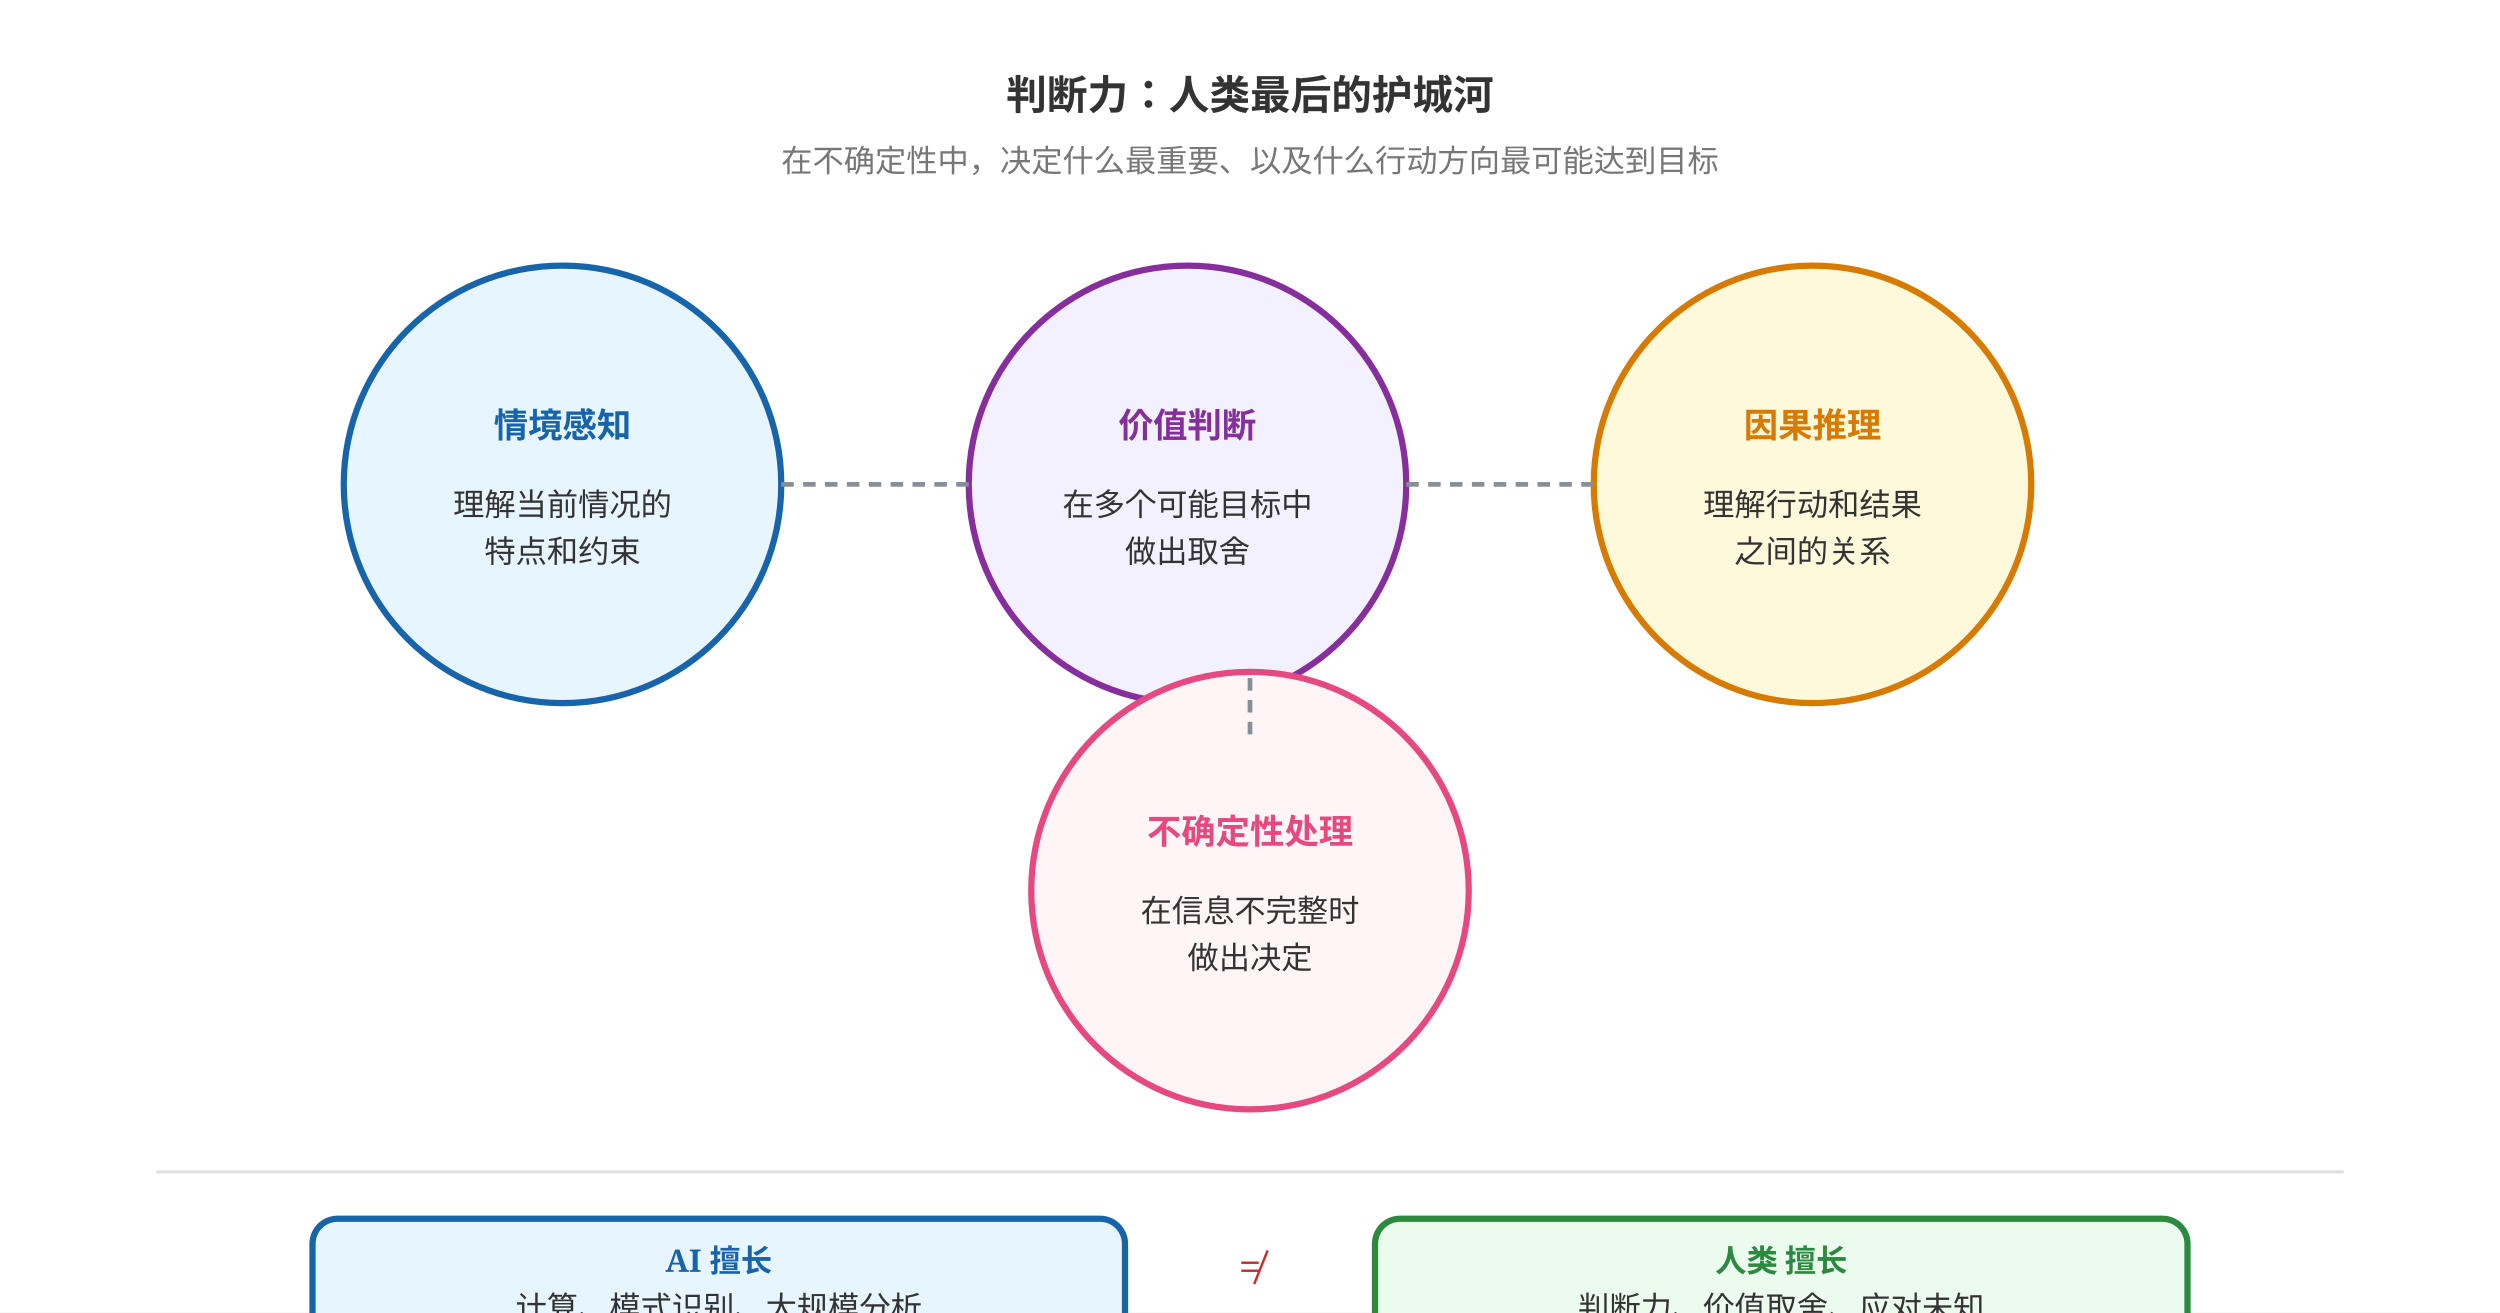
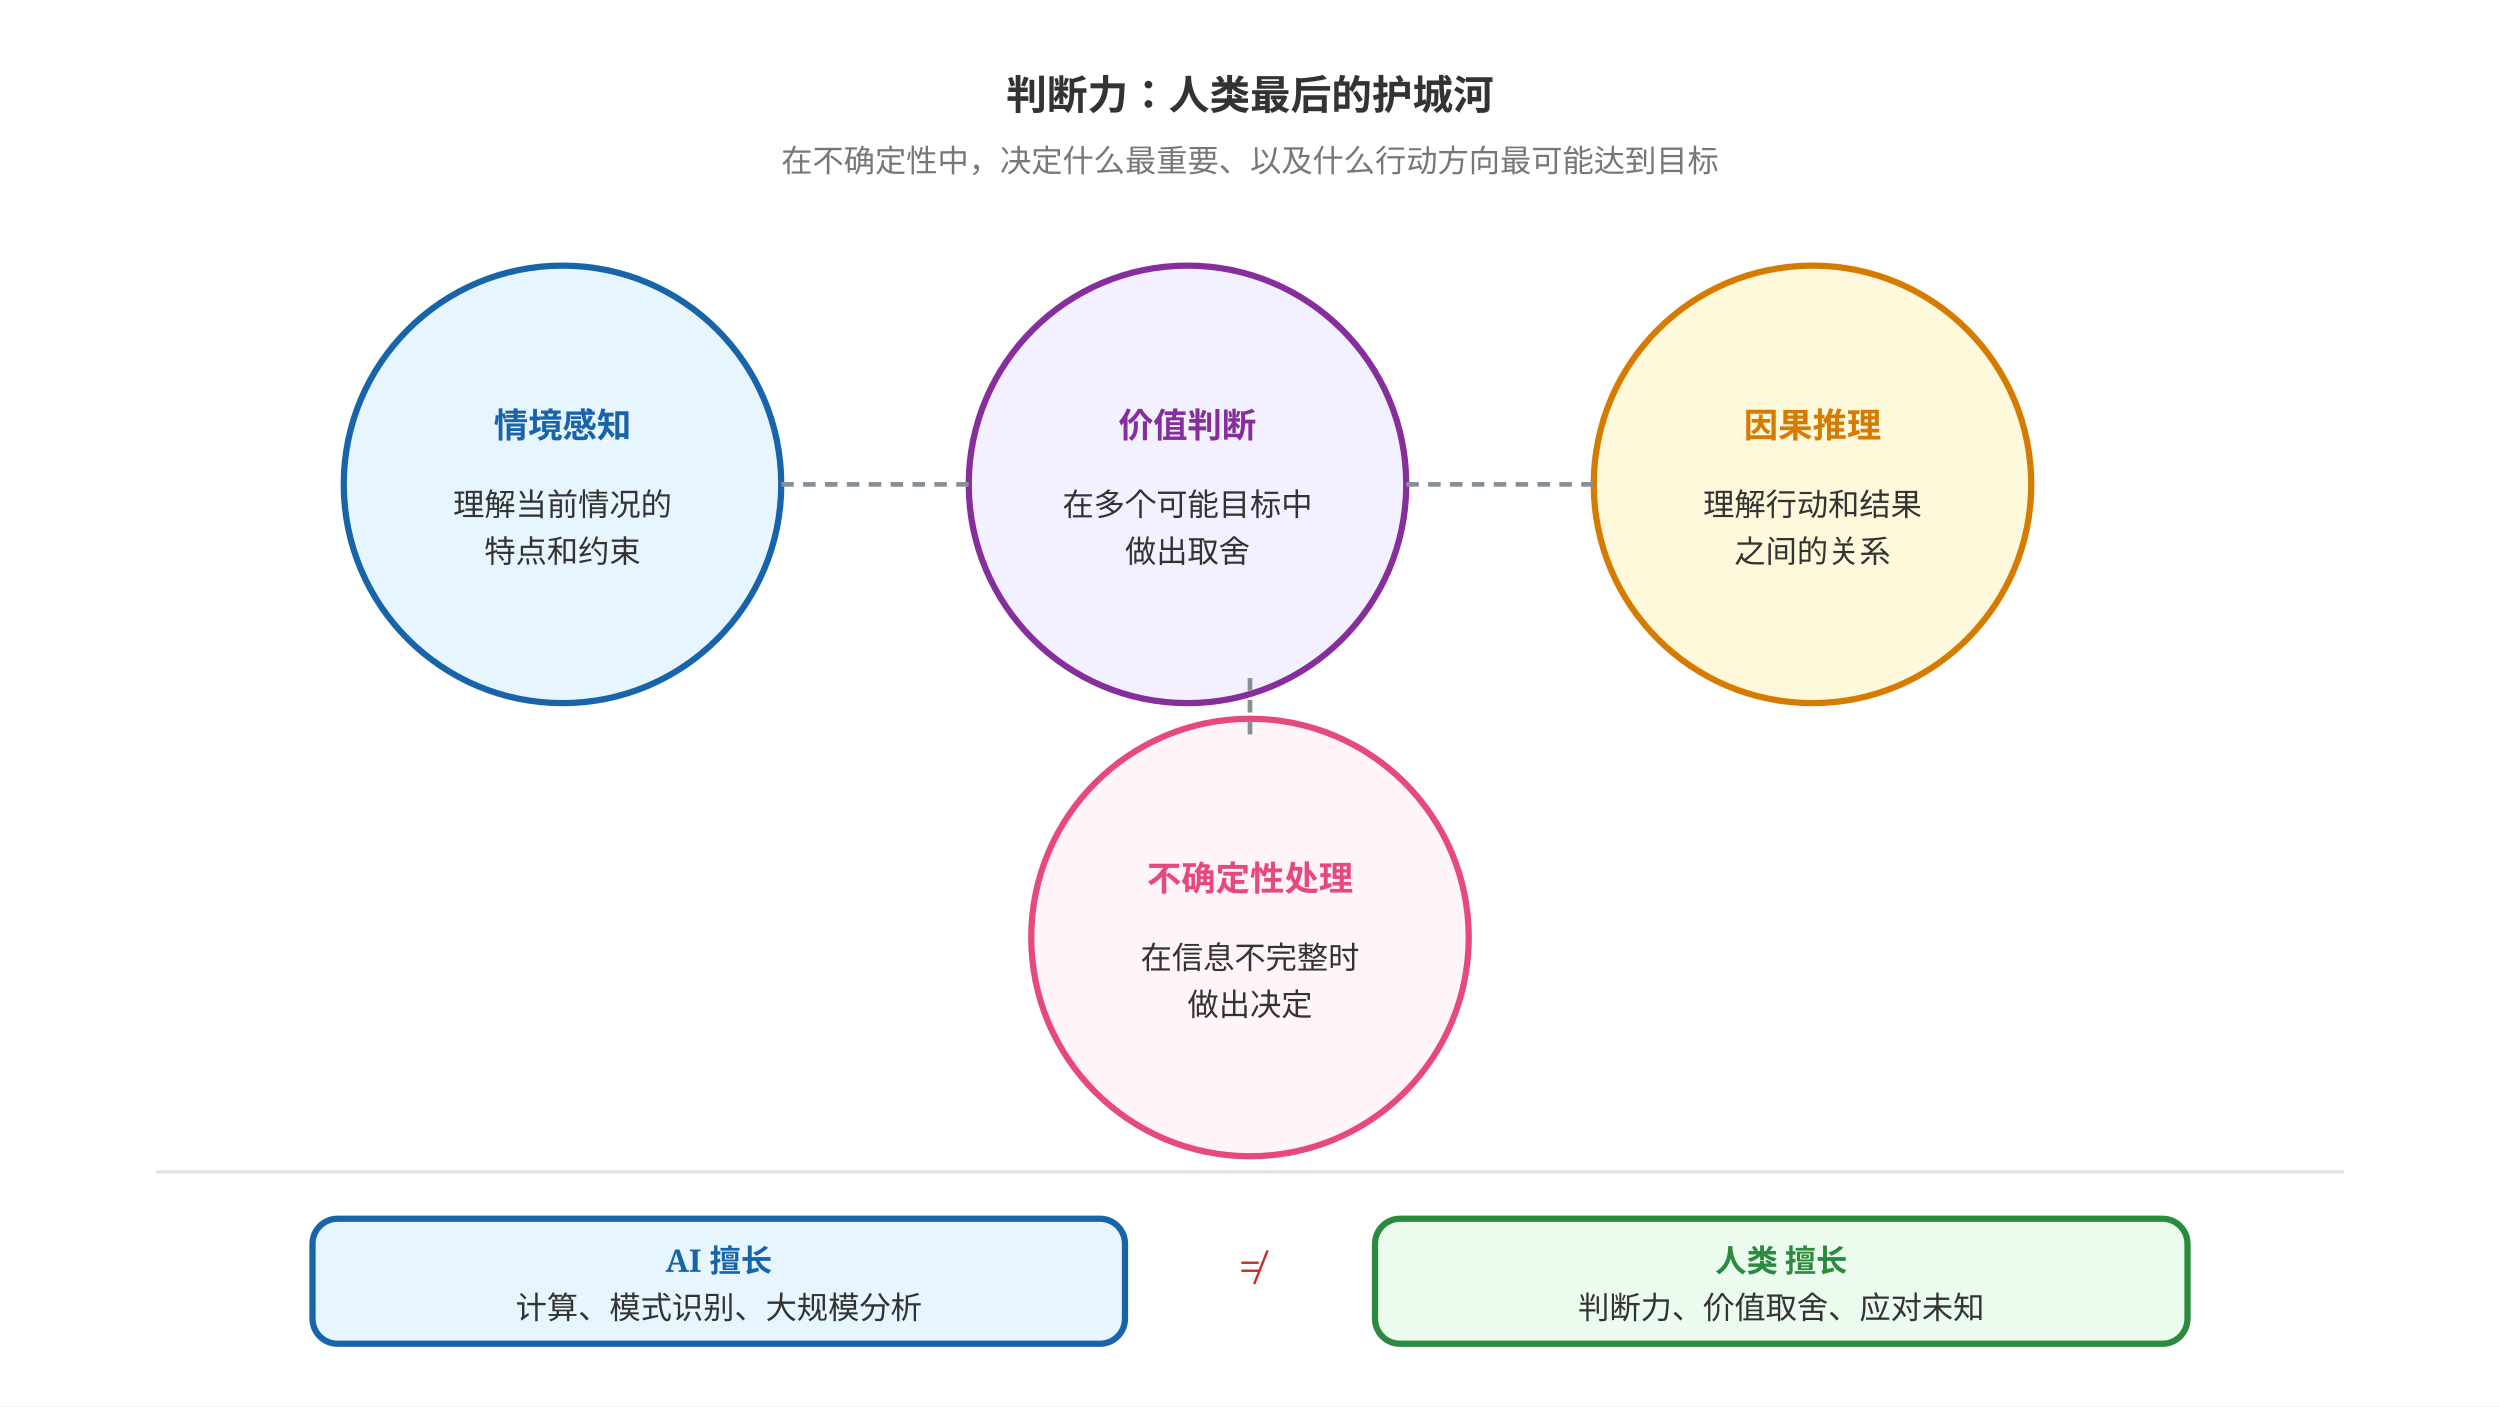
- <svg xmlns="http://www.w3.org/2000/svg" viewBox="0 0 800 420" style="font-family: 'Songti SC', serif; background: #fefefe;">
-   <rect width="800" height="420" fill="white" />
+ <svg xmlns="http://www.w3.org/2000/svg" viewBox="0 0 800 450" style="font-family: 'Songti SC', serif; background: #fefefe;">
+   <rect width="800" height="450" fill="white" />
  <text x="400" y="35" text-anchor="middle" font-size="13" font-weight="bold" fill="#333">判断力：人类最后的护城河</text>
  <text x="400" y="55" text-anchor="middle" font-size="10" fill="#777">在不确定性中，决定什么最重要、以及什么行动方向最可能达到目标</text>
  <circle cx="180" cy="155" r="70" fill="#e7f5ff" stroke="#1864ab" stroke-width="2" />
  <text x="180" y="140" text-anchor="middle" font-size="11" font-weight="bold" fill="#1864ab">情境感知</text>
  <text x="180" y="165" text-anchor="middle" font-size="10" fill="#333">理解当前情况的</text>
  <text x="180" y="180" text-anchor="middle" font-size="10" fill="#333">特点和约束</text>
  <circle cx="380" cy="155" r="70" fill="#f3f0ff" stroke="#862e9c" stroke-width="2" />
  <text x="380" y="140" text-anchor="middle" font-size="11" font-weight="bold" fill="#862e9c">价值判断</text>
  <text x="380" y="165" text-anchor="middle" font-size="10" fill="#333">在多个可能目标中</text>
  <text x="380" y="180" text-anchor="middle" font-size="10" fill="#333">做出取舍</text>
  <circle cx="580" cy="155" r="70" fill="#fff9db" stroke="#d77a00" stroke-width="2" />
  <text x="580" y="140" text-anchor="middle" font-size="11" font-weight="bold" fill="#d77a00">因果推理</text>
  <text x="580" y="165" text-anchor="middle" font-size="10" fill="#333">理解行动和结果</text>
  <text x="580" y="180" text-anchor="middle" font-size="10" fill="#333">之间的关系</text>
-   <circle cx="400" cy="285" r="70" fill="#fff5f7" stroke="#e64980" stroke-width="2" />
-   <text x="400" y="270" text-anchor="middle" font-size="11" font-weight="bold" fill="#e64980">不确定性处理</text>
-   <text x="400" y="295" text-anchor="middle" font-size="10" fill="#333">在信息不完整时</text>
-   <text x="400" y="310" text-anchor="middle" font-size="10" fill="#333">做出决定</text>
+   <circle cx="400" cy="300" r="70" fill="#fff5f7" stroke="#e64980" stroke-width="2" />
+   <text x="400" y="285" text-anchor="middle" font-size="11" font-weight="bold" fill="#e64980">不确定性处理</text>
+   <text x="400" y="310" text-anchor="middle" font-size="10" fill="#333">在信息不完整时</text>
+   <text x="400" y="325" text-anchor="middle" font-size="10" fill="#333">做出决定</text>
  <path d="M250 155 L310 155" fill="none" stroke="#868e96" stroke-width="1.5" stroke-dasharray="4,3" />
  <path d="M450 155 L510 155" fill="none" stroke="#868e96" stroke-width="1.5" stroke-dasharray="4,3" />
  <path d="M400 235 L400 215" fill="none" stroke="#868e96" stroke-width="1.5" stroke-dasharray="4,3" />
  <line x1="50" y1="375" x2="750" y2="375" stroke="#e0e0e0" stroke-width="1" />
  <rect x="100" y="390" width="260" height="40" rx="8" fill="#e7f5ff" stroke="#1864ab" stroke-width="2" />
  <text x="230" y="407" text-anchor="middle" font-size="10" font-weight="bold" fill="#1864ab">AI 擅长</text>
  <text x="230" y="422" text-anchor="middle" font-size="10" fill="#333">计算、模式识别、大规模分析</text>
  <rect x="440" y="390" width="260" height="40" rx="8" fill="#ebfbee" stroke="#2b8a3e" stroke-width="2" />
  <text x="570" y="407" text-anchor="middle" font-size="10" font-weight="bold" fill="#2b8a3e">人类 擅长</text>
  <text x="570" y="422" text-anchor="middle" font-size="10" fill="#333">判断力、价值取舍、应对未知</text>
  <text x="400" y="410" text-anchor="middle" font-size="13" fill="#c92a2a">≠</text>
</svg>
